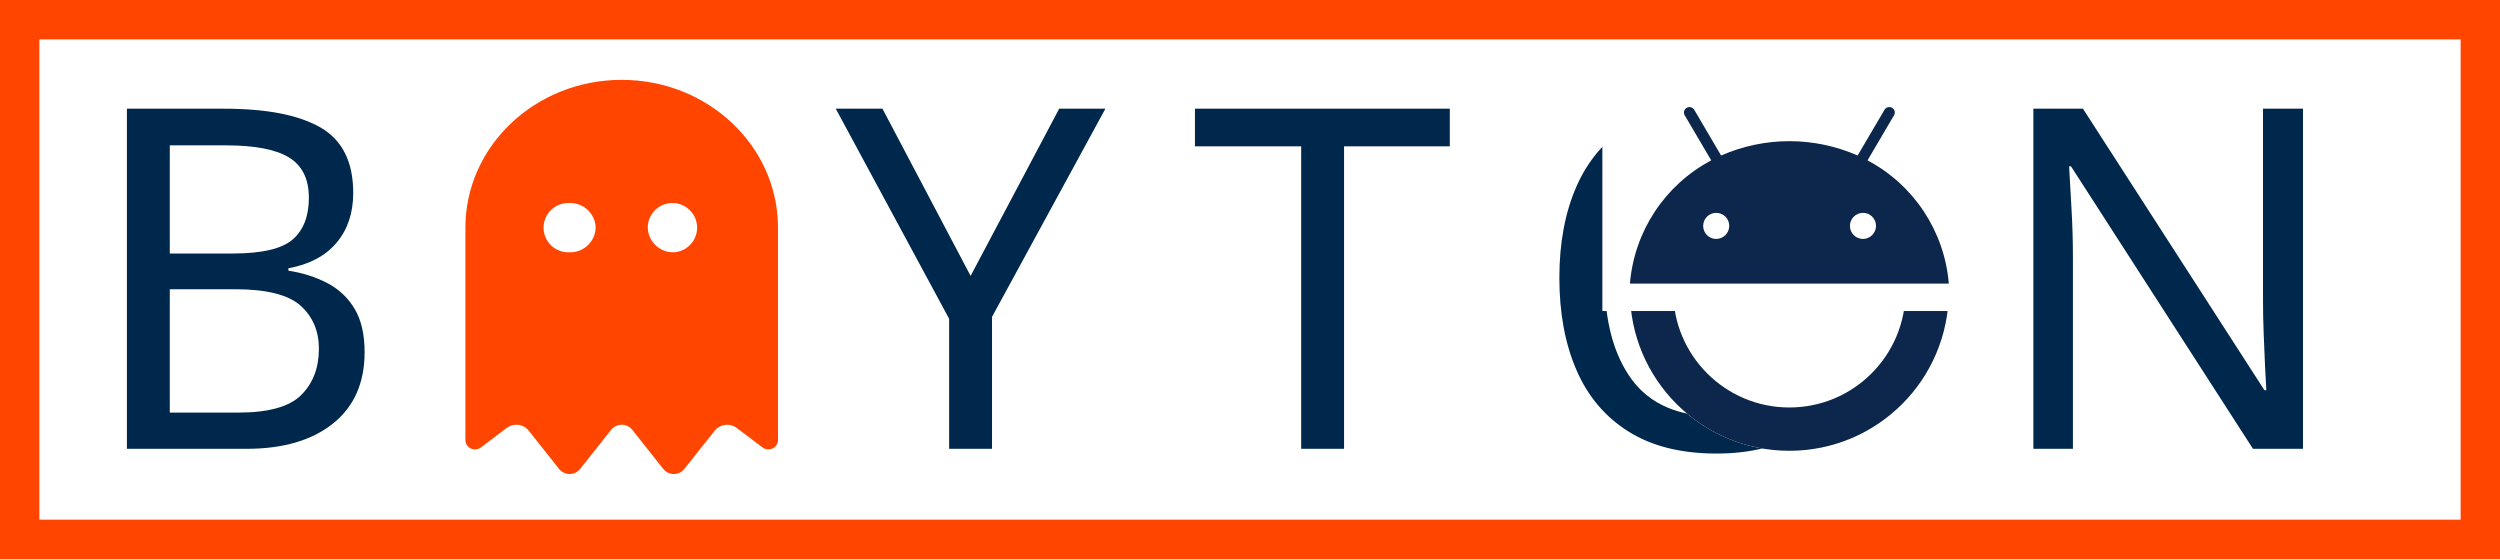
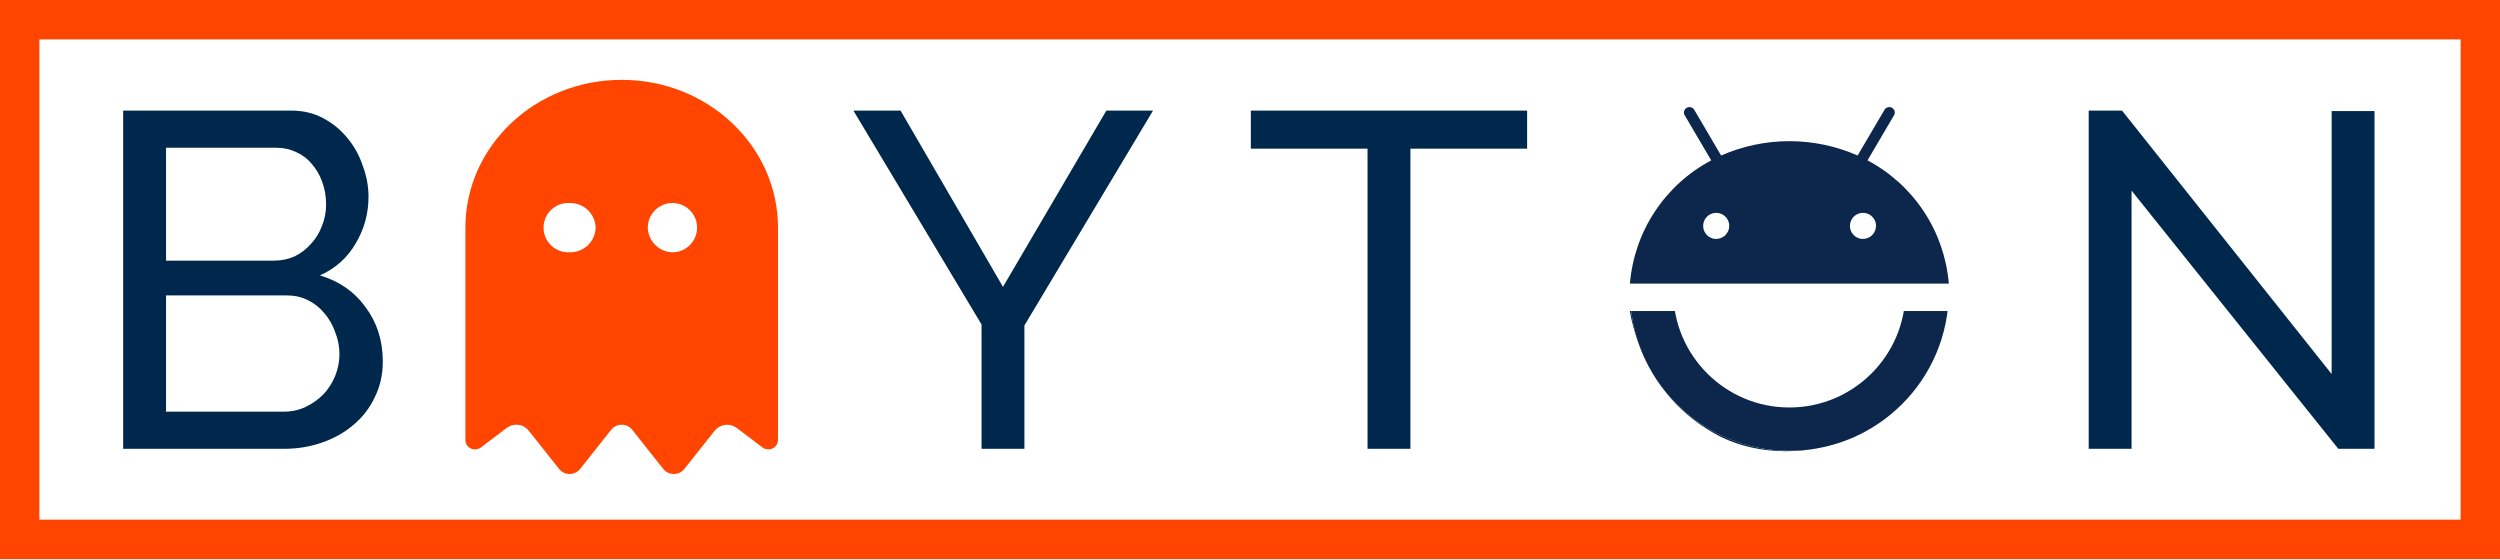
- <svg xmlns="http://www.w3.org/2000/svg" width="635" height="142" viewBox="0 0 635 142">
+ <svg xmlns="http://www.w3.org/2000/svg" width="635" height="142" viewBox="0 0 635 142" fill="none">
+   <g clip-path="url(#clip0_1_225)">
+     <path d="M635 0H0V142H635V0Z" fill="white" />
+     <path d="M635 0H0V142H635V0Z" fill="white" />
+     <path d="M630 5H5V137H630V5Z" stroke="#FF4500" stroke-width="10" />
+     <path d="M97.23 91.857C97.23 95.164 96.544 98.189 95.173 100.932C93.882 103.675 92.067 106.014 89.728 107.95C87.469 109.886 84.807 111.378 81.742 112.427C78.757 113.476 75.531 114 72.062 114H31.285V28.09H73.998C76.983 28.09 79.685 28.735 82.105 30.026C84.525 31.317 86.582 33.011 88.276 35.108C89.97 37.125 91.261 39.464 92.148 42.126C93.116 44.707 93.6 47.329 93.6 49.991C93.6 54.266 92.511 58.219 90.333 61.849C88.236 65.479 85.211 68.181 81.258 69.956C86.179 71.408 90.051 74.11 92.874 78.063C95.778 81.935 97.23 86.533 97.23 91.857ZM86.219 89.921C86.219 87.985 85.856 86.13 85.13 84.355C84.485 82.5 83.557 80.886 82.347 79.515C81.218 78.144 79.846 77.055 78.233 76.248C76.62 75.441 74.845 75.038 72.909 75.038H42.175V104.562H72.062C74.079 104.562 75.934 104.159 77.628 103.352C79.322 102.545 80.814 101.497 82.105 100.206C83.396 98.835 84.404 97.262 85.13 95.487C85.856 93.712 86.219 91.857 86.219 89.921ZM42.175 37.528V66.205H69.521C71.457 66.205 73.232 65.842 74.845 65.116C76.458 64.309 77.83 63.261 78.959 61.97C80.169 60.679 81.097 59.187 81.742 57.493C82.468 55.718 82.831 53.863 82.831 51.927C82.831 49.91 82.508 48.015 81.863 46.24C81.218 44.465 80.33 42.933 79.201 41.642C78.152 40.351 76.821 39.343 75.208 38.617C73.675 37.891 72.022 37.528 70.247 37.528H42.175ZM158.002 28.09H167.198L202.288 114H190.672L180.508 88.832H144.45L134.407 114H122.791L158.002 28.09ZM178.088 80.362L162.6 40.674L146.628 80.362H178.088ZM228.743 28.09L254.758 72.86L281.015 28.09H292.873L260.203 82.661V114H249.313V82.419L216.764 28.09H228.743ZM387.891 37.77H358.246V114H347.356V37.77H317.711V28.09H387.891V37.77ZM453.688 114.605C447.638 114.605 442.112 113.395 437.111 110.975C432.19 108.474 427.955 105.207 424.406 101.174C420.856 97.06 418.114 92.381 416.178 87.138C414.242 81.895 413.274 76.53 413.274 71.045C413.274 65.318 414.282 59.832 416.299 54.589C418.396 49.346 421.26 44.707 424.89 40.674C428.52 36.641 432.795 33.454 437.716 31.115C442.717 28.695 448.122 27.485 453.93 27.485C459.98 27.485 465.465 28.776 470.386 31.357C475.306 33.858 479.541 37.165 483.091 41.279C486.64 45.393 489.383 50.072 491.319 55.315C493.255 60.478 494.223 65.761 494.223 71.166C494.223 76.893 493.174 82.379 491.077 87.622C489.06 92.865 486.237 97.504 482.607 101.537C479.057 105.49 474.782 108.676 469.781 111.096C464.86 113.435 459.496 114.605 453.688 114.605ZM424.285 71.045C424.285 75.401 424.97 79.636 426.342 83.75C427.794 87.783 429.81 91.373 432.392 94.519C434.973 97.665 438.079 100.166 441.709 102.021C445.339 103.876 449.372 104.804 453.809 104.804C458.407 104.804 462.521 103.836 466.151 101.9C469.781 99.883 472.846 97.302 475.347 94.156C477.928 90.929 479.864 87.299 481.155 83.266C482.526 79.233 483.212 75.159 483.212 71.045C483.212 66.689 482.486 62.494 481.034 58.461C479.662 54.347 477.646 50.757 474.984 47.692C472.402 44.546 469.297 42.045 465.667 40.19C462.117 38.335 458.165 37.407 453.809 37.407C449.211 37.407 445.097 38.375 441.467 40.311C437.837 42.247 434.731 44.788 432.15 47.934C429.649 51.08 427.713 54.67 426.342 58.703C424.97 62.736 424.285 66.85 424.285 71.045ZM541.418 48.418V114H530.528V28.09H538.998L592.238 95.003V28.211H603.128V114H593.932L541.418 48.418Z" fill="#00284C" />
+     <path d="M212 46H115V129H212V46Z" fill="white" />
+     <path d="M128.711 108.682L122.181 113.627C121.741 113.96 121.203 114.138 120.651 114.135C120.022 114.151 119.412 113.917 118.955 113.485C118.498 113.053 118.23 112.457 118.211 111.828V57.828C118.211 37.097 135.995 20.282 157.911 20.282C179.827 20.282 197.611 37.097 197.611 57.823V111.823C197.592 112.452 197.324 113.048 196.867 113.48C196.41 113.912 195.8 114.146 195.171 114.13C194.619 114.133 194.081 113.955 193.641 113.622L187.111 108.682C186.278 108.062 185.239 107.785 184.207 107.909C183.176 108.033 182.232 108.548 181.569 109.347L173.794 119.147C173.473 119.538 173.069 119.853 172.611 120.07C172.153 120.286 171.653 120.399 171.147 120.399C170.641 120.399 170.141 120.286 169.683 120.07C169.225 119.853 168.821 119.538 168.5 119.147L160.561 109.13C160.24 108.739 159.836 108.424 159.378 108.207C158.92 107.991 158.42 107.878 157.914 107.878C157.408 107.878 156.908 107.991 156.45 108.207C155.992 108.424 155.588 108.739 155.267 109.13L147.327 119.141C147.006 119.532 146.602 119.847 146.144 120.064C145.686 120.28 145.186 120.393 144.68 120.393C144.174 120.393 143.674 120.28 143.216 120.064C142.758 119.847 142.354 119.532 142.033 119.141L134.258 109.341C133.883 108.881 133.41 108.511 132.874 108.258C132.337 108.004 131.751 107.873 131.158 107.875C130.287 107.875 129.439 108.155 128.739 108.675L128.711 108.682ZM151.297 57.823C151.274 56.978 151.084 56.145 150.739 55.373C150.393 54.601 149.899 53.905 149.285 53.324C148.67 52.743 147.947 52.288 147.157 51.987C146.367 51.685 145.525 51.542 144.68 51.566C143.829 51.518 142.976 51.644 142.175 51.937C141.374 52.229 140.641 52.682 140.022 53.268C139.402 53.854 138.908 54.56 138.571 55.343C138.233 56.126 138.059 56.97 138.059 57.823C138.059 58.676 138.233 59.52 138.571 60.303C138.908 61.086 139.402 61.792 140.022 62.378C140.641 62.964 141.374 63.417 142.175 63.709C142.976 64.002 143.829 64.128 144.68 64.08C145.525 64.104 146.367 63.961 147.157 63.659C147.947 63.358 148.67 62.904 149.285 62.322C149.899 61.741 150.393 61.045 150.739 60.273C151.084 59.501 151.274 58.668 151.297 57.823V57.823ZM171.149 64.082C172.372 64.014 173.548 63.589 174.531 62.859C175.515 62.13 176.264 61.128 176.684 59.978C177.105 58.828 177.18 57.58 176.899 56.388C176.618 55.196 175.995 54.113 175.105 53.271C174.215 52.43 173.098 51.868 171.893 51.654C170.687 51.44 169.445 51.585 168.32 52.069C167.195 52.553 166.237 53.357 165.564 54.38C164.891 55.403 164.532 56.6 164.532 57.825C164.555 58.67 164.745 59.503 165.091 60.275C165.436 61.047 165.93 61.743 166.544 62.324C167.159 62.905 167.882 63.36 168.672 63.661C169.462 63.963 170.304 64.106 171.149 64.082V64.082Z" fill="#FF4500" />
+     <path d="M454.5 114.5C476.868 114.5 495 96.368 495 74C495 51.633 476.868 33.5 454.5 33.5C432.132 33.5 414 51.633 414 74C414 96.368 432.132 114.5 454.5 114.5Z" fill="white" />
+     <path d="M454.5 109C473.83 109 489.5 93.33 489.5 74C489.5 54.67 473.83 39 454.5 39C435.17 39 419.5 54.67 419.5 74C419.5 93.33 435.17 109 454.5 109Z" stroke="#0C274B" stroke-width="11" />
+     <path d="M504 22H407V79H504V22Z" fill="white" />
+     <path d="M473.14 60.692C472.487 60.68 471.852 60.476 471.315 60.105C470.778 59.734 470.362 59.212 470.121 58.606C469.879 57.999 469.822 57.335 469.956 56.696C470.09 56.057 470.411 55.472 470.876 55.015C471.342 54.557 471.933 54.247 472.574 54.124C473.215 54.001 473.878 54.07 474.48 54.322C475.083 54.575 475.597 54.999 475.958 55.543C476.32 56.087 476.513 56.725 476.513 57.378C476.505 58.265 476.145 59.112 475.513 59.733C474.88 60.355 474.027 60.7 473.14 60.692M435.859 60.692C435.206 60.68 434.571 60.476 434.034 60.105C433.497 59.734 433.081 59.212 432.84 58.606C432.598 57.999 432.541 57.335 432.675 56.696C432.809 56.057 433.13 55.472 433.595 55.015C434.061 54.557 434.652 54.247 435.293 54.124C435.934 54.001 436.597 54.07 437.199 54.322C437.802 54.575 438.316 54.999 438.677 55.543C439.039 56.087 439.232 56.725 439.232 57.378C439.224 58.265 438.864 59.112 438.232 59.733C437.599 60.355 436.746 60.7 435.859 60.692M474.35 40.735L481.09 29.265C481.182 29.108 481.242 28.935 481.265 28.755C481.289 28.575 481.277 28.392 481.23 28.216C481.182 28.041 481.1 27.877 480.988 27.734C480.876 27.591 480.737 27.472 480.578 27.383C480.257 27.199 479.876 27.149 479.518 27.242C479.16 27.336 478.853 27.566 478.662 27.883L471.836 39.499C466.372 37.096 460.468 35.856 454.5 35.856C448.531 35.856 442.627 37.096 437.163 39.499L430.338 27.886C430.147 27.569 429.84 27.339 429.482 27.245C429.124 27.152 428.743 27.202 428.422 27.386C428.263 27.474 428.124 27.594 428.012 27.737C427.9 27.88 427.817 28.044 427.769 28.219C427.721 28.394 427.709 28.577 427.733 28.758C427.757 28.938 427.816 29.111 427.908 29.268L434.65 40.735C428.86 43.801 423.934 48.275 420.325 53.743C416.717 59.212 414.541 65.5 414 72.03H495C494.458 65.501 492.283 59.212 488.674 53.743C485.066 48.275 480.14 43.801 474.35 40.735" fill="#0C274B" />
+   </g>
  <defs>
-     <style>.a{clip-path:url(#b);}.b,.d,.f{fill:#fff;}.b{stroke:#ff4500;stroke-width:10px;}.c{fill:#00284c;font-size:121px;font-family:Raleway-Medium, Raleway;font-weight:500;letter-spacing:0.178em;}.e{fill:#ff4500;}.f{stroke:#0c274b;stroke-width:11px;}.g{fill:#0c274b;}.h{stroke:none;}.i{fill:none;}</style>
-     <clipPath id="b">
-       <rect width="635" height="142" />
+     <clipPath id="clip0_1_225">
+       <rect width="635" height="142" fill="white" />
    </clipPath>
  </defs>
-   <g id="a" class="a">
-     <rect class="d" width="635" height="142" />
-     <g transform="translate(-1213 -239)">
-       <g transform="translate(0 -108)">
-         <g transform="translate(1093 83)">
-           <g class="b" transform="translate(120 264)">
-             <rect class="h" width="635" height="142" />
-             <rect class="i" x="5" y="5" width="625" height="132" />
-           </g>
-           <g transform="translate(0.65 0.1)">
-             <g transform="translate(139.7 263.5)">
-               <text class="c" transform="translate(0.15 114.4)">
-                 <tspan x="0" y="0">BAYTON</tspan>
-               </text>
-             </g>
-           </g>
-         </g>
-         <rect class="d" width="97" height="83" transform="translate(1328 393)" />
-         <path class="e" d="M10.5,88.4,3.97,93.345a2.511,2.511,0,0,1-1.53.508A2.381,2.381,0,0,1,0,91.546v-54C0,16.815,17.784,0,39.7,0s39.7,16.815,39.7,37.541v54a2.381,2.381,0,0,1-2.44,2.307,2.511,2.511,0,0,1-1.53-.508L68.9,88.4a4.055,4.055,0,0,0-5.542.665l-7.775,9.8a3.425,3.425,0,0,1-5.294,0L42.35,88.848a3.425,3.425,0,0,0-5.294,0L29.116,98.859a3.425,3.425,0,0,1-5.294,0l-7.775-9.8a3.988,3.988,0,0,0-3.1-1.466,4.057,4.057,0,0,0-2.419.8ZM33.086,37.541a6.438,6.438,0,0,0-6.617-6.257,6.267,6.267,0,1,0,0,12.514A6.438,6.438,0,0,0,33.086,37.541ZM52.938,43.8a6.267,6.267,0,1,0-6.617-6.257A6.438,6.438,0,0,0,52.938,43.8Z" transform="translate(1331.211 367.282)" />
-       </g>
-       <g transform="translate(0 -734)">
-         <g class="f" transform="translate(1627 1006.5)">
-           <circle class="h" cx="40.5" cy="40.5" r="40.5" />
-           <circle class="i" cx="40.5" cy="40.5" r="35" />
-         </g>
-         <rect class="d" width="97" height="57" transform="translate(1620 995)" />
-         <path class="g" d="M59.45,33.457a3.314,3.314,0,1,1,3.373-3.314,3.344,3.344,0,0,1-3.373,3.314m-37.281,0a3.314,3.314,0,1,1,3.373-3.314,3.344,3.344,0,0,1-3.373,3.314M60.66,13.5,67.4,2.03A1.365,1.365,0,0,0,66.888.148a1.416,1.416,0,0,0-1.916.5L58.146,12.264a43.069,43.069,0,0,0-34.673,0L16.648.651a1.416,1.416,0,0,0-1.916-.5,1.365,1.365,0,0,0-.514,1.882L20.96,13.5A39.065,39.065,0,0,0,.31,44.795h81A39.069,39.069,0,0,0,60.66,13.5" transform="translate(1626.69 1000.235)" />
-       </g>
-     </g>
-   </g>
</svg>
